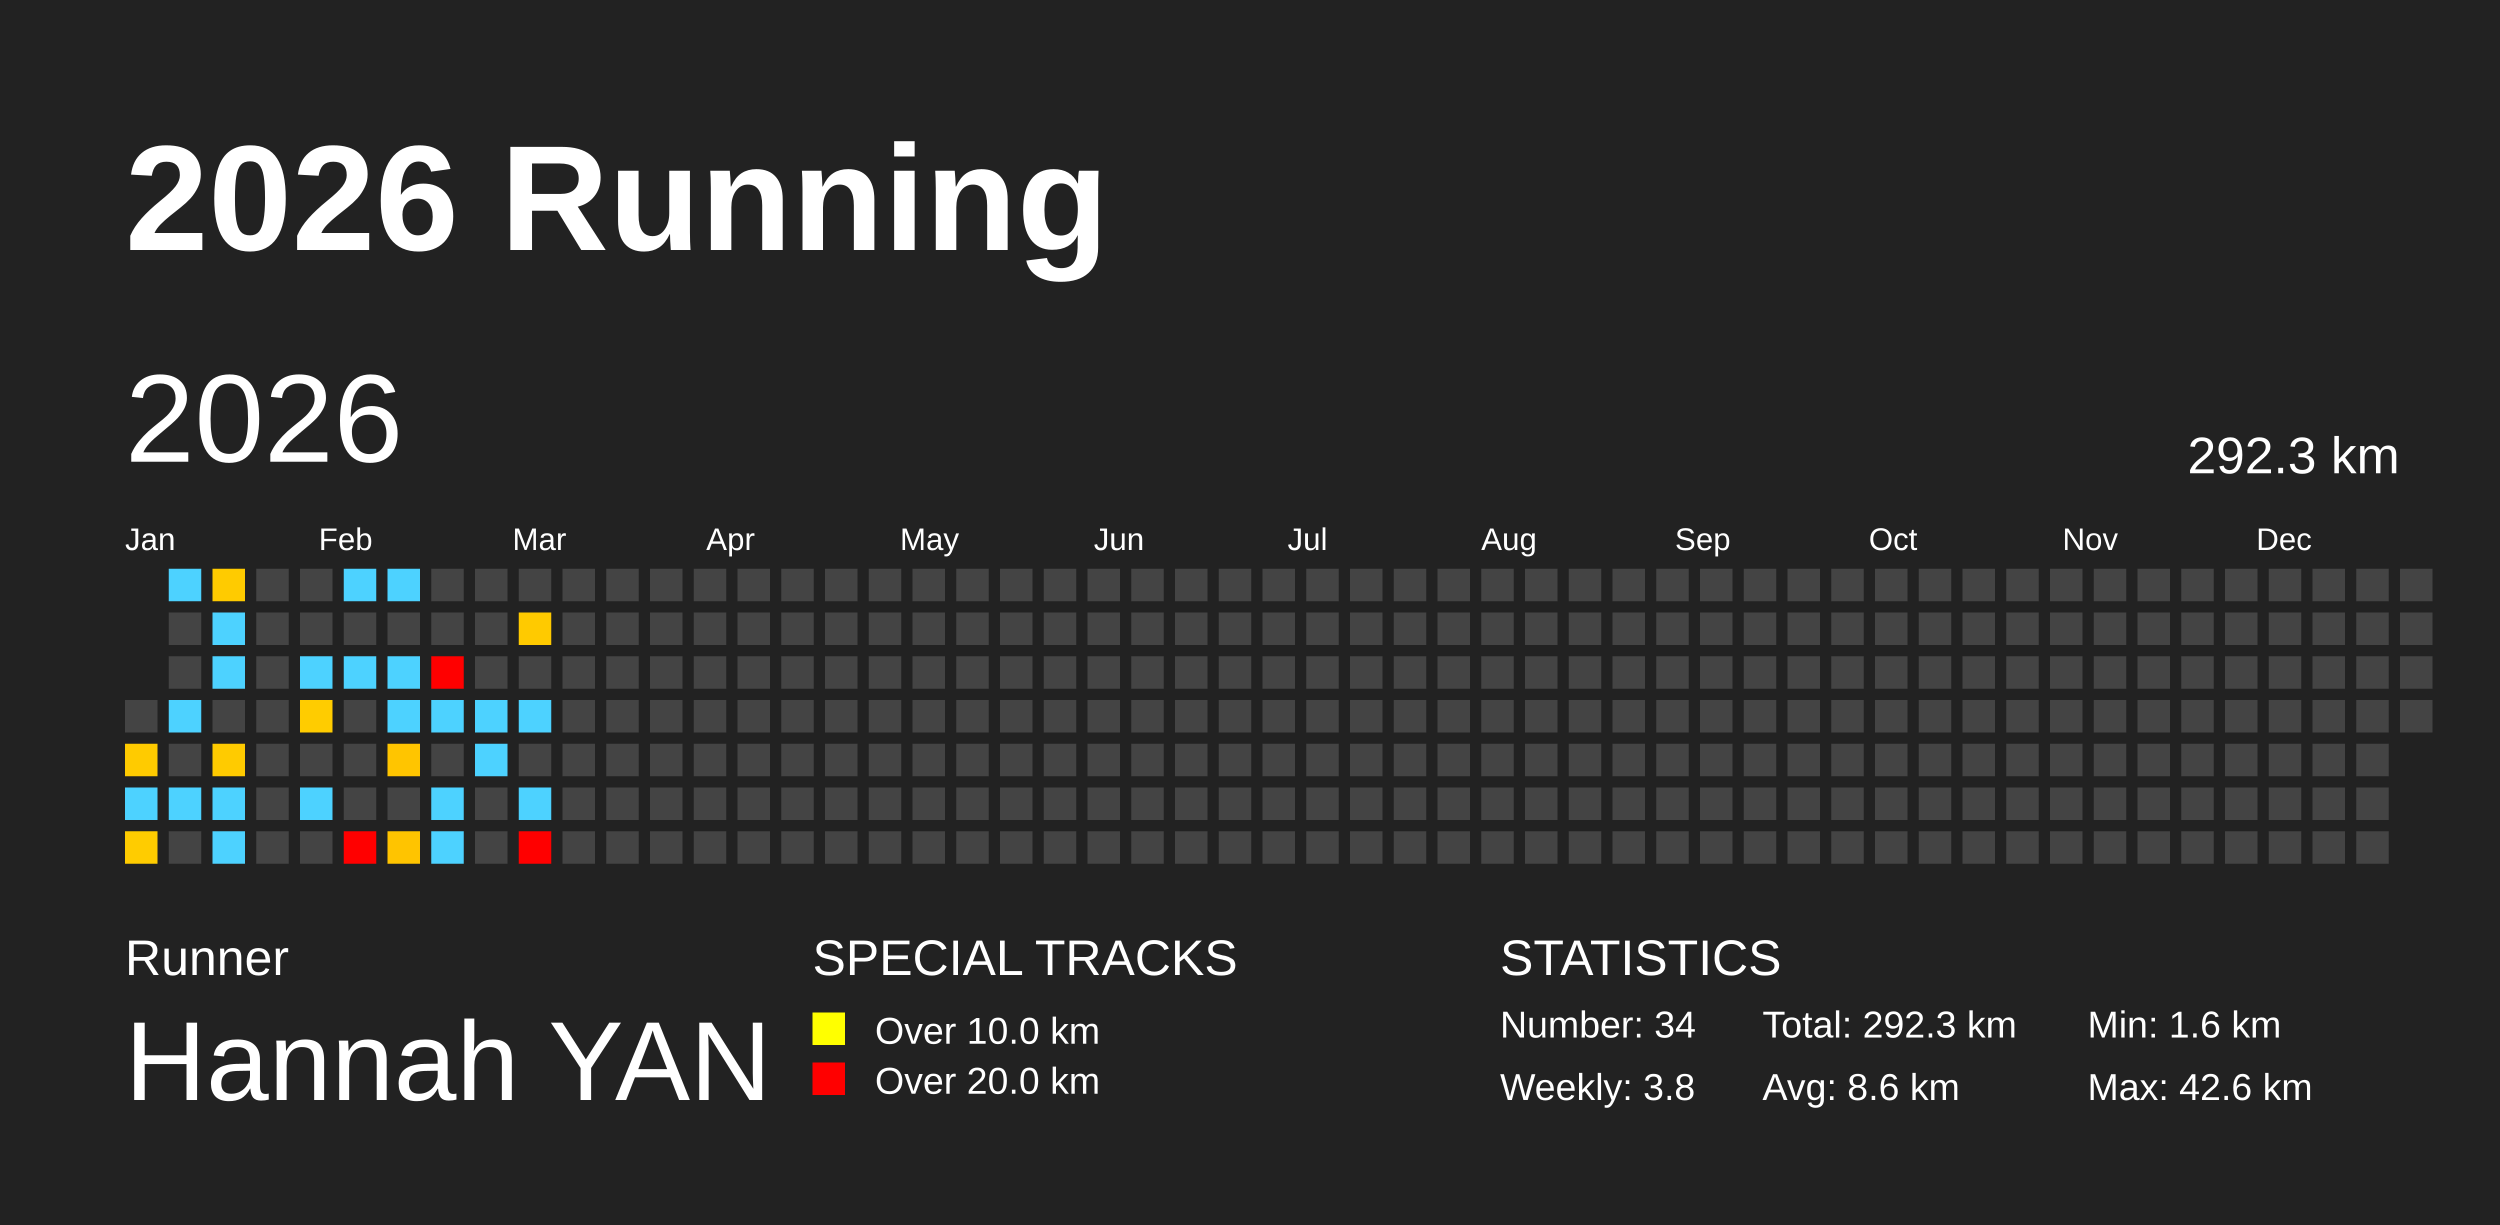
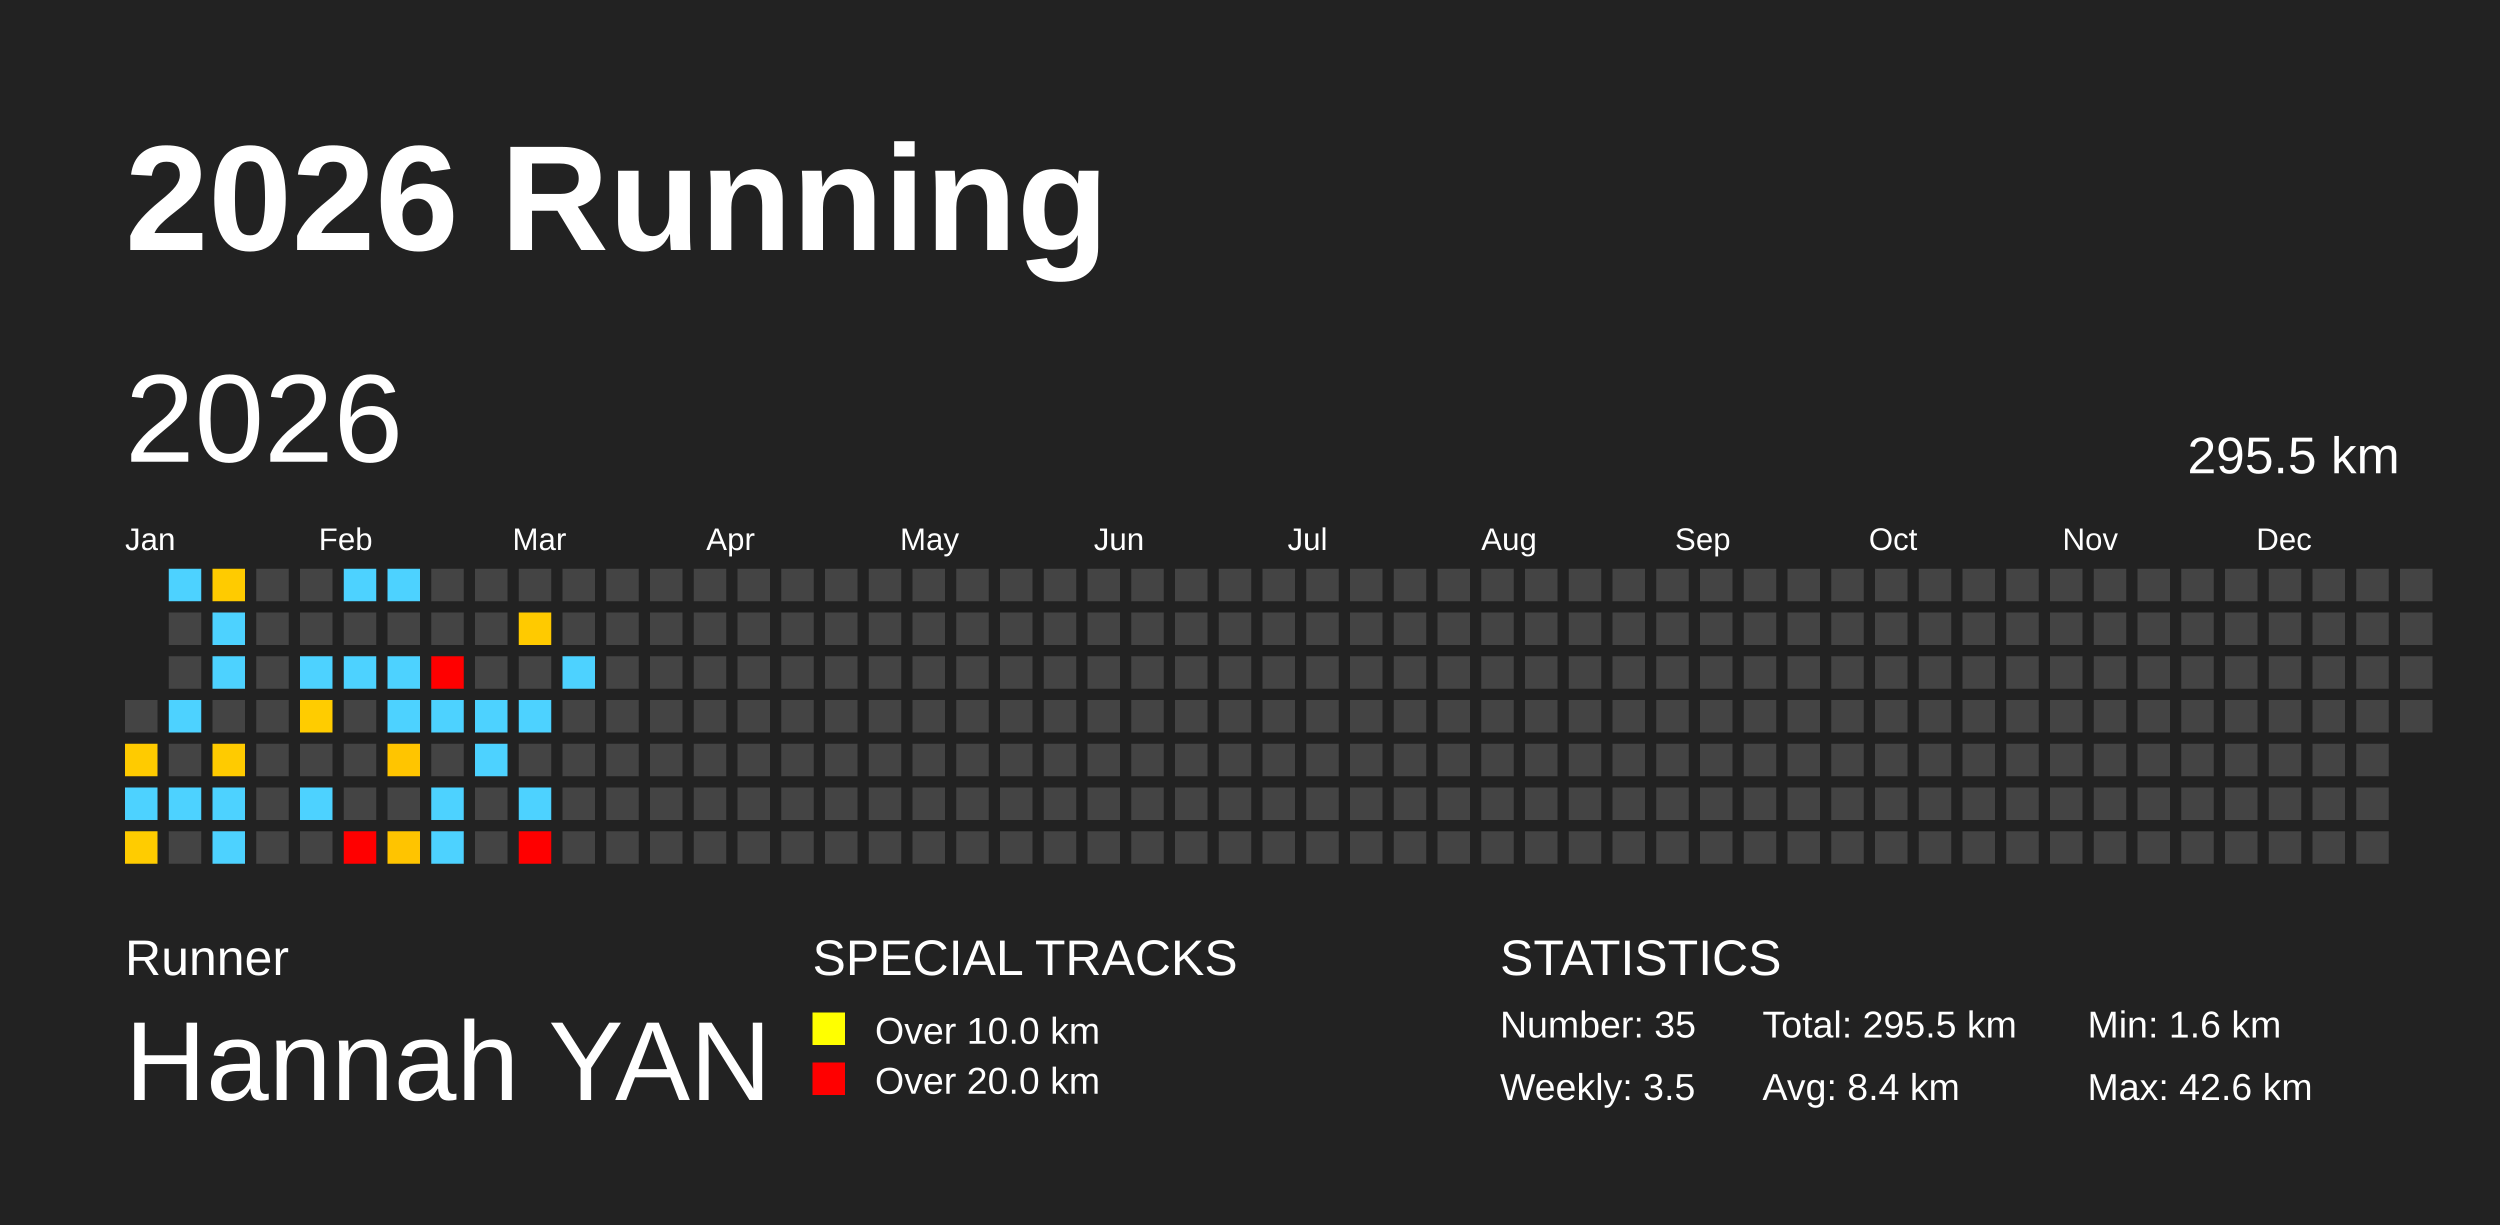
<svg xmlns="http://www.w3.org/2000/svg" baseProfile="full" height="98mm" version="1.1" viewBox="0,0,200,98" width="200mm">
  <defs />
  <rect fill="#222222" height="98" width="200" x="0" y="0" />
  <text fill="#FFFFFF" style="font-size:12px; font-family:Arial; font-weight:bold;" x="10" y="20">2026 Running</text>
  <text fill="#FFFFFF" style="font-size:4px; font-family:Arial" x="10" y="78">Runner</text>
  <text fill="#FFFFFF" style="font-size:9px; font-family:Arial" x="10" y="88">Hannah YAN</text>
  <text fill="#FFFFFF" style="font-size:4px; font-family:Arial" x="65" y="78">SPECIAL TRACKS</text>
  <rect fill="yellow" height="2.6" width="2.6" x="65" y="81" />
  <text fill="#FFFFFF" style="font-size:3px; font-family:Arial" x="70" y="83.5">Over 10.0 km</text>
  <rect fill="red" height="2.6" width="2.6" x="65" y="85" />
  <text fill="#FFFFFF" style="font-size:3px; font-family:Arial" x="70" y="87.5">Over 20.0 km</text>
  <text fill="#FFFFFF" style="font-size:4px; font-family:Arial" x="120" y="78">STATISTICS</text>
-   <text fill="#FFFFFF" style="font-size:3px; font-family:Arial" x="120" y="83">Number: 34</text>
-   <text fill="#FFFFFF" style="font-size:3px; font-family:Arial" x="120" y="88">Weekly: 3.8</text>
-   <text fill="#FFFFFF" style="font-size:3px; font-family:Arial" x="141" y="83">Total: 292.3 km</text>
-   <text fill="#FFFFFF" style="font-size:3px; font-family:Arial" x="141" y="88">Avg: 8.6 km</text>
+   <text fill="#FFFFFF" style="font-size:3px; font-family:Arial" x="120" y="83">Number: 35</text>
+   <text fill="#FFFFFF" style="font-size:3px; font-family:Arial" x="120" y="88">Weekly: 3.5</text>
+   <text fill="#FFFFFF" style="font-size:3px; font-family:Arial" x="141" y="83">Total: 295.5 km</text>
+   <text fill="#FFFFFF" style="font-size:3px; font-family:Arial" x="141" y="88">Avg: 8.4 km</text>
  <text fill="#FFFFFF" style="font-size:3px; font-family:Arial" x="167" y="83">Min: 1.6 km</text>
  <text fill="#FFFFFF" style="font-size:3px; font-family:Arial" x="167" y="88">Max: 42.6 km</text>
  <text dominant-baseline="hanging" fill="#FFFFFF" style="font-size:10.0px; font-family:Arial;" x="10" y="30">2026</text>
-   <text dominant-baseline="hanging" fill="#FFFFFF" style="font-size:4.125px; font-family:Arial;" x="175" y="35">292.3 km</text>
+   <text dominant-baseline="hanging" fill="#FFFFFF" style="font-size:4.125px; font-family:Arial;" x="175" y="35">295.5 km</text>
  <text fill="#FFFFFF" style="font-size:2.5px; font-family:Arial" x="10.0" y="44">Jan</text>
  <text fill="#FFFFFF" style="font-size:2.5px; font-family:Arial" x="25.5" y="44">Feb</text>
  <text fill="#FFFFFF" style="font-size:2.5px; font-family:Arial" x="41.0" y="44">Mar</text>
  <text fill="#FFFFFF" style="font-size:2.5px; font-family:Arial" x="56.5" y="44">Apr</text>
  <text fill="#FFFFFF" style="font-size:2.5px; font-family:Arial" x="72.0" y="44">May</text>
  <text fill="#FFFFFF" style="font-size:2.5px; font-family:Arial" x="87.5" y="44">Jun</text>
  <text fill="#FFFFFF" style="font-size:2.5px; font-family:Arial" x="103.0" y="44">Jul</text>
  <text fill="#FFFFFF" style="font-size:2.5px; font-family:Arial" x="118.5" y="44">Aug</text>
  <text fill="#FFFFFF" style="font-size:2.5px; font-family:Arial" x="134.0" y="44">Sep</text>
  <text fill="#FFFFFF" style="font-size:2.5px; font-family:Arial" x="149.5" y="44">Oct</text>
  <text fill="#FFFFFF" style="font-size:2.5px; font-family:Arial" x="165.0" y="44">Nov</text>
  <text fill="#FFFFFF" style="font-size:2.5px; font-family:Arial" x="180.5" y="44">Dec</text>
  <rect fill="#444444" height="2.6" width="2.6" x="10.0" y="56.0" />
  <rect fill="#ffcb00" height="2.6" width="2.6" x="10.0" y="59.5" />
  <rect fill="#4dd2ff" height="2.6" width="2.6" x="10.0" y="63.0" />
  <rect fill="#ffcc00" height="2.6" width="2.6" x="10.0" y="66.5" />
  <rect fill="#4dd2ff" height="2.6" width="2.6" x="13.5" y="45.5" />
  <rect fill="#444444" height="2.6" width="2.6" x="13.5" y="49.0" />
  <rect fill="#444444" height="2.6" width="2.6" x="13.5" y="52.5" />
  <rect fill="#4dd2ff" height="2.6" width="2.6" x="13.5" y="56.0" />
  <rect fill="#444444" height="2.6" width="2.6" x="13.5" y="59.5" />
  <rect fill="#4dd2ff" height="2.6" width="2.6" x="13.5" y="63.0" />
  <rect fill="#444444" height="2.6" width="2.6" x="13.5" y="66.5" />
  <rect fill="#ffcb00" height="2.6" width="2.6" x="17.0" y="45.5" />
  <rect fill="#4dd2ff" height="2.6" width="2.6" x="17.0" y="49.0" />
  <rect fill="#4dd2ff" height="2.6" width="2.6" x="17.0" y="52.5" />
  <rect fill="#444444" height="2.6" width="2.6" x="17.0" y="56.0" />
  <rect fill="#ffcb00" height="2.6" width="2.6" x="17.0" y="59.5" />
  <rect fill="#4dd2ff" height="2.6" width="2.6" x="17.0" y="63.0" />
  <rect fill="#4dd2ff" height="2.6" width="2.6" x="17.0" y="66.5" />
  <rect fill="#444444" height="2.6" width="2.6" x="20.5" y="45.5" />
  <rect fill="#444444" height="2.6" width="2.6" x="20.5" y="49.0" />
  <rect fill="#444444" height="2.6" width="2.6" x="20.5" y="52.5" />
  <rect fill="#444444" height="2.6" width="2.6" x="20.5" y="56.0" />
  <rect fill="#444444" height="2.6" width="2.6" x="20.5" y="59.5" />
  <rect fill="#444444" height="2.6" width="2.6" x="20.5" y="63.0" />
  <rect fill="#444444" height="2.6" width="2.6" x="20.5" y="66.5" />
  <rect fill="#444444" height="2.6" width="2.6" x="24.0" y="45.5" />
  <rect fill="#444444" height="2.6" width="2.6" x="24.0" y="49.0" />
  <rect fill="#4dd2ff" height="2.6" width="2.6" x="24.0" y="52.5" />
  <rect fill="#ffcc00" height="2.6" width="2.6" x="24.0" y="56.0" />
  <rect fill="#444444" height="2.6" width="2.6" x="24.0" y="59.5" />
  <rect fill="#4dd2ff" height="2.6" width="2.6" x="24.0" y="63.0" />
  <rect fill="#444444" height="2.6" width="2.6" x="24.0" y="66.5" />
  <rect fill="#4dd2ff" height="2.6" width="2.6" x="27.5" y="45.5" />
  <rect fill="#444444" height="2.6" width="2.6" x="27.5" y="49.0" />
  <rect fill="#4dd2ff" height="2.6" width="2.6" x="27.5" y="52.5" />
  <rect fill="#444444" height="2.6" width="2.6" x="27.5" y="56.0" />
  <rect fill="#444444" height="2.6" width="2.6" x="27.5" y="59.5" />
  <rect fill="#444444" height="2.6" width="2.6" x="27.5" y="63.0" />
  <rect fill="red" height="2.6" width="2.6" x="27.5" y="66.5" />
  <rect fill="#4dd2ff" height="2.6" width="2.6" x="31.0" y="45.5" />
  <rect fill="#444444" height="2.6" width="2.6" x="31.0" y="49.0" />
  <rect fill="#4dd2ff" height="2.6" width="2.6" x="31.0" y="52.5" />
  <rect fill="#4dd2ff" height="2.6" width="2.6" x="31.0" y="56.0" />
  <rect fill="#ffc500" height="2.6" width="2.6" x="31.0" y="59.5" />
  <rect fill="#444444" height="2.6" width="2.6" x="31.0" y="63.0" />
  <rect fill="#ffc400" height="2.6" width="2.6" x="31.0" y="66.5" />
  <rect fill="#444444" height="2.6" width="2.6" x="34.5" y="45.5" />
  <rect fill="#444444" height="2.6" width="2.6" x="34.5" y="49.0" />
  <rect fill="red" height="2.6" width="2.6" x="34.5" y="52.5" />
  <rect fill="#4dd2ff" height="2.6" width="2.6" x="34.5" y="56.0" />
  <rect fill="#444444" height="2.6" width="2.6" x="34.5" y="59.5" />
  <rect fill="#4dd2ff" height="2.6" width="2.6" x="34.5" y="63.0" />
  <rect fill="#4dd2ff" height="2.6" width="2.6" x="34.5" y="66.5" />
  <rect fill="#444444" height="2.6" width="2.6" x="38.0" y="45.5" />
  <rect fill="#444444" height="2.6" width="2.6" x="38.0" y="49.0" />
  <rect fill="#444444" height="2.6" width="2.6" x="38.0" y="52.5" />
  <rect fill="#4dd2ff" height="2.6" width="2.6" x="38.0" y="56.0" />
  <rect fill="#4dd2ff" height="2.6" width="2.6" x="38.0" y="59.5" />
  <rect fill="#444444" height="2.6" width="2.6" x="38.0" y="63.0" />
  <rect fill="#444444" height="2.6" width="2.6" x="38.0" y="66.5" />
  <rect fill="#444444" height="2.6" width="2.6" x="41.5" y="45.5" />
  <rect fill="#ffca00" height="2.6" width="2.6" x="41.5" y="49.0" />
  <rect fill="#444444" height="2.6" width="2.6" x="41.5" y="52.5" />
  <rect fill="#4dd2ff" height="2.6" width="2.6" x="41.5" y="56.0" />
  <rect fill="#444444" height="2.6" width="2.6" x="41.5" y="59.5" />
  <rect fill="#4dd2ff" height="2.6" width="2.6" x="41.5" y="63.0" />
  <rect fill="red" height="2.6" width="2.6" x="41.5" y="66.5" />
  <rect fill="#444444" height="2.6" width="2.6" x="45.0" y="45.5" />
  <rect fill="#444444" height="2.6" width="2.6" x="45.0" y="49.0" />
-   <rect fill="#444444" height="2.6" width="2.6" x="45.0" y="52.5" />
+   <rect fill="#4dd2ff" height="2.6" width="2.6" x="45.0" y="52.5" />
  <rect fill="#444444" height="2.6" width="2.6" x="45.0" y="56.0" />
  <rect fill="#444444" height="2.6" width="2.6" x="45.0" y="59.5" />
  <rect fill="#444444" height="2.6" width="2.6" x="45.0" y="63.0" />
  <rect fill="#444444" height="2.6" width="2.6" x="45.0" y="66.5" />
  <rect fill="#444444" height="2.6" width="2.6" x="48.5" y="45.5" />
  <rect fill="#444444" height="2.6" width="2.6" x="48.5" y="49.0" />
  <rect fill="#444444" height="2.6" width="2.6" x="48.5" y="52.5" />
  <rect fill="#444444" height="2.6" width="2.6" x="48.5" y="56.0" />
  <rect fill="#444444" height="2.6" width="2.6" x="48.5" y="59.5" />
  <rect fill="#444444" height="2.6" width="2.6" x="48.5" y="63.0" />
  <rect fill="#444444" height="2.6" width="2.6" x="48.5" y="66.5" />
  <rect fill="#444444" height="2.6" width="2.6" x="52.0" y="45.5" />
  <rect fill="#444444" height="2.6" width="2.6" x="52.0" y="49.0" />
  <rect fill="#444444" height="2.6" width="2.6" x="52.0" y="52.5" />
  <rect fill="#444444" height="2.6" width="2.6" x="52.0" y="56.0" />
  <rect fill="#444444" height="2.6" width="2.6" x="52.0" y="59.5" />
  <rect fill="#444444" height="2.6" width="2.6" x="52.0" y="63.0" />
  <rect fill="#444444" height="2.6" width="2.6" x="52.0" y="66.5" />
  <rect fill="#444444" height="2.6" width="2.6" x="55.5" y="45.5" />
  <rect fill="#444444" height="2.6" width="2.6" x="55.5" y="49.0" />
  <rect fill="#444444" height="2.6" width="2.6" x="55.5" y="52.5" />
  <rect fill="#444444" height="2.6" width="2.6" x="55.5" y="56.0" />
  <rect fill="#444444" height="2.6" width="2.6" x="55.5" y="59.5" />
  <rect fill="#444444" height="2.6" width="2.6" x="55.5" y="63.0" />
  <rect fill="#444444" height="2.6" width="2.6" x="55.5" y="66.5" />
  <rect fill="#444444" height="2.6" width="2.6" x="59.0" y="45.5" />
  <rect fill="#444444" height="2.6" width="2.6" x="59.0" y="49.0" />
  <rect fill="#444444" height="2.6" width="2.6" x="59.0" y="52.5" />
  <rect fill="#444444" height="2.6" width="2.6" x="59.0" y="56.0" />
  <rect fill="#444444" height="2.6" width="2.6" x="59.0" y="59.5" />
  <rect fill="#444444" height="2.6" width="2.6" x="59.0" y="63.0" />
  <rect fill="#444444" height="2.6" width="2.6" x="59.0" y="66.5" />
  <rect fill="#444444" height="2.6" width="2.6" x="62.5" y="45.5" />
  <rect fill="#444444" height="2.6" width="2.6" x="62.5" y="49.0" />
  <rect fill="#444444" height="2.6" width="2.6" x="62.5" y="52.5" />
  <rect fill="#444444" height="2.6" width="2.6" x="62.5" y="56.0" />
  <rect fill="#444444" height="2.6" width="2.6" x="62.5" y="59.5" />
  <rect fill="#444444" height="2.6" width="2.6" x="62.5" y="63.0" />
  <rect fill="#444444" height="2.6" width="2.6" x="62.5" y="66.5" />
  <rect fill="#444444" height="2.6" width="2.6" x="66.0" y="45.5" />
  <rect fill="#444444" height="2.6" width="2.6" x="66.0" y="49.0" />
  <rect fill="#444444" height="2.6" width="2.6" x="66.0" y="52.5" />
  <rect fill="#444444" height="2.6" width="2.6" x="66.0" y="56.0" />
  <rect fill="#444444" height="2.6" width="2.6" x="66.0" y="59.5" />
  <rect fill="#444444" height="2.6" width="2.6" x="66.0" y="63.0" />
  <rect fill="#444444" height="2.6" width="2.6" x="66.0" y="66.5" />
  <rect fill="#444444" height="2.6" width="2.6" x="69.5" y="45.5" />
  <rect fill="#444444" height="2.6" width="2.6" x="69.5" y="49.0" />
  <rect fill="#444444" height="2.6" width="2.6" x="69.5" y="52.5" />
  <rect fill="#444444" height="2.6" width="2.6" x="69.5" y="56.0" />
  <rect fill="#444444" height="2.6" width="2.6" x="69.5" y="59.5" />
  <rect fill="#444444" height="2.6" width="2.6" x="69.5" y="63.0" />
  <rect fill="#444444" height="2.6" width="2.6" x="69.5" y="66.5" />
  <rect fill="#444444" height="2.6" width="2.6" x="73.0" y="45.5" />
  <rect fill="#444444" height="2.6" width="2.6" x="73.0" y="49.0" />
  <rect fill="#444444" height="2.6" width="2.6" x="73.0" y="52.5" />
  <rect fill="#444444" height="2.6" width="2.6" x="73.0" y="56.0" />
  <rect fill="#444444" height="2.6" width="2.6" x="73.0" y="59.5" />
  <rect fill="#444444" height="2.6" width="2.6" x="73.0" y="63.0" />
  <rect fill="#444444" height="2.6" width="2.6" x="73.0" y="66.5" />
  <rect fill="#444444" height="2.6" width="2.6" x="76.5" y="45.5" />
  <rect fill="#444444" height="2.6" width="2.6" x="76.5" y="49.0" />
  <rect fill="#444444" height="2.6" width="2.6" x="76.5" y="52.5" />
  <rect fill="#444444" height="2.6" width="2.6" x="76.5" y="56.0" />
  <rect fill="#444444" height="2.6" width="2.6" x="76.5" y="59.5" />
  <rect fill="#444444" height="2.6" width="2.6" x="76.5" y="63.0" />
  <rect fill="#444444" height="2.6" width="2.6" x="76.5" y="66.5" />
  <rect fill="#444444" height="2.6" width="2.6" x="80.0" y="45.5" />
  <rect fill="#444444" height="2.6" width="2.6" x="80.0" y="49.0" />
  <rect fill="#444444" height="2.6" width="2.6" x="80.0" y="52.5" />
  <rect fill="#444444" height="2.6" width="2.6" x="80.0" y="56.0" />
  <rect fill="#444444" height="2.6" width="2.6" x="80.0" y="59.5" />
  <rect fill="#444444" height="2.6" width="2.6" x="80.0" y="63.0" />
  <rect fill="#444444" height="2.6" width="2.6" x="80.0" y="66.5" />
  <rect fill="#444444" height="2.6" width="2.6" x="83.5" y="45.5" />
  <rect fill="#444444" height="2.6" width="2.6" x="83.5" y="49.0" />
  <rect fill="#444444" height="2.6" width="2.6" x="83.5" y="52.5" />
  <rect fill="#444444" height="2.6" width="2.6" x="83.5" y="56.0" />
  <rect fill="#444444" height="2.6" width="2.6" x="83.5" y="59.5" />
  <rect fill="#444444" height="2.6" width="2.6" x="83.5" y="63.0" />
  <rect fill="#444444" height="2.6" width="2.6" x="83.5" y="66.5" />
  <rect fill="#444444" height="2.6" width="2.6" x="87.0" y="45.5" />
  <rect fill="#444444" height="2.6" width="2.6" x="87.0" y="49.0" />
  <rect fill="#444444" height="2.6" width="2.6" x="87.0" y="52.5" />
  <rect fill="#444444" height="2.6" width="2.6" x="87.0" y="56.0" />
  <rect fill="#444444" height="2.6" width="2.6" x="87.0" y="59.5" />
  <rect fill="#444444" height="2.6" width="2.6" x="87.0" y="63.0" />
  <rect fill="#444444" height="2.6" width="2.6" x="87.0" y="66.5" />
  <rect fill="#444444" height="2.6" width="2.6" x="90.5" y="45.5" />
  <rect fill="#444444" height="2.6" width="2.6" x="90.5" y="49.0" />
  <rect fill="#444444" height="2.6" width="2.6" x="90.5" y="52.5" />
  <rect fill="#444444" height="2.6" width="2.6" x="90.5" y="56.0" />
  <rect fill="#444444" height="2.6" width="2.6" x="90.5" y="59.5" />
  <rect fill="#444444" height="2.6" width="2.6" x="90.5" y="63.0" />
  <rect fill="#444444" height="2.6" width="2.6" x="90.5" y="66.5" />
  <rect fill="#444444" height="2.6" width="2.6" x="94.0" y="45.5" />
  <rect fill="#444444" height="2.6" width="2.6" x="94.0" y="49.0" />
  <rect fill="#444444" height="2.6" width="2.6" x="94.0" y="52.5" />
  <rect fill="#444444" height="2.6" width="2.6" x="94.0" y="56.0" />
  <rect fill="#444444" height="2.6" width="2.6" x="94.0" y="59.5" />
  <rect fill="#444444" height="2.6" width="2.6" x="94.0" y="63.0" />
  <rect fill="#444444" height="2.6" width="2.6" x="94.0" y="66.5" />
  <rect fill="#444444" height="2.6" width="2.6" x="97.5" y="45.5" />
  <rect fill="#444444" height="2.6" width="2.6" x="97.5" y="49.0" />
  <rect fill="#444444" height="2.6" width="2.6" x="97.5" y="52.5" />
  <rect fill="#444444" height="2.6" width="2.6" x="97.5" y="56.0" />
  <rect fill="#444444" height="2.6" width="2.6" x="97.5" y="59.5" />
  <rect fill="#444444" height="2.6" width="2.6" x="97.5" y="63.0" />
  <rect fill="#444444" height="2.6" width="2.6" x="97.5" y="66.5" />
  <rect fill="#444444" height="2.6" width="2.6" x="101.0" y="45.5" />
  <rect fill="#444444" height="2.6" width="2.6" x="101.0" y="49.0" />
  <rect fill="#444444" height="2.6" width="2.6" x="101.0" y="52.5" />
  <rect fill="#444444" height="2.6" width="2.6" x="101.0" y="56.0" />
  <rect fill="#444444" height="2.6" width="2.6" x="101.0" y="59.5" />
  <rect fill="#444444" height="2.6" width="2.6" x="101.0" y="63.0" />
  <rect fill="#444444" height="2.6" width="2.6" x="101.0" y="66.5" />
  <rect fill="#444444" height="2.6" width="2.6" x="104.5" y="45.5" />
  <rect fill="#444444" height="2.6" width="2.6" x="104.5" y="49.0" />
  <rect fill="#444444" height="2.6" width="2.6" x="104.5" y="52.5" />
  <rect fill="#444444" height="2.6" width="2.6" x="104.5" y="56.0" />
  <rect fill="#444444" height="2.6" width="2.6" x="104.5" y="59.5" />
  <rect fill="#444444" height="2.6" width="2.6" x="104.5" y="63.0" />
  <rect fill="#444444" height="2.6" width="2.6" x="104.5" y="66.5" />
  <rect fill="#444444" height="2.6" width="2.6" x="108.0" y="45.5" />
  <rect fill="#444444" height="2.6" width="2.6" x="108.0" y="49.0" />
  <rect fill="#444444" height="2.6" width="2.6" x="108.0" y="52.5" />
  <rect fill="#444444" height="2.6" width="2.6" x="108.0" y="56.0" />
  <rect fill="#444444" height="2.6" width="2.6" x="108.0" y="59.5" />
  <rect fill="#444444" height="2.6" width="2.6" x="108.0" y="63.0" />
  <rect fill="#444444" height="2.6" width="2.6" x="108.0" y="66.5" />
  <rect fill="#444444" height="2.6" width="2.6" x="111.5" y="45.5" />
  <rect fill="#444444" height="2.6" width="2.6" x="111.5" y="49.0" />
  <rect fill="#444444" height="2.6" width="2.6" x="111.5" y="52.5" />
  <rect fill="#444444" height="2.6" width="2.6" x="111.5" y="56.0" />
  <rect fill="#444444" height="2.6" width="2.6" x="111.5" y="59.5" />
  <rect fill="#444444" height="2.6" width="2.6" x="111.5" y="63.0" />
  <rect fill="#444444" height="2.6" width="2.6" x="111.5" y="66.5" />
  <rect fill="#444444" height="2.6" width="2.6" x="115.0" y="45.5" />
  <rect fill="#444444" height="2.6" width="2.6" x="115.0" y="49.0" />
  <rect fill="#444444" height="2.6" width="2.6" x="115.0" y="52.5" />
  <rect fill="#444444" height="2.6" width="2.6" x="115.0" y="56.0" />
  <rect fill="#444444" height="2.6" width="2.6" x="115.0" y="59.5" />
  <rect fill="#444444" height="2.6" width="2.6" x="115.0" y="63.0" />
  <rect fill="#444444" height="2.6" width="2.6" x="115.0" y="66.5" />
  <rect fill="#444444" height="2.6" width="2.6" x="118.5" y="45.5" />
  <rect fill="#444444" height="2.6" width="2.6" x="118.5" y="49.0" />
  <rect fill="#444444" height="2.6" width="2.6" x="118.5" y="52.5" />
  <rect fill="#444444" height="2.6" width="2.6" x="118.5" y="56.0" />
  <rect fill="#444444" height="2.6" width="2.6" x="118.5" y="59.5" />
  <rect fill="#444444" height="2.6" width="2.6" x="118.5" y="63.0" />
  <rect fill="#444444" height="2.6" width="2.6" x="118.5" y="66.5" />
  <rect fill="#444444" height="2.6" width="2.6" x="122.0" y="45.5" />
  <rect fill="#444444" height="2.6" width="2.6" x="122.0" y="49.0" />
  <rect fill="#444444" height="2.6" width="2.6" x="122.0" y="52.5" />
  <rect fill="#444444" height="2.6" width="2.6" x="122.0" y="56.0" />
  <rect fill="#444444" height="2.6" width="2.6" x="122.0" y="59.5" />
  <rect fill="#444444" height="2.6" width="2.6" x="122.0" y="63.0" />
  <rect fill="#444444" height="2.6" width="2.6" x="122.0" y="66.5" />
  <rect fill="#444444" height="2.6" width="2.6" x="125.5" y="45.5" />
  <rect fill="#444444" height="2.6" width="2.6" x="125.5" y="49.0" />
  <rect fill="#444444" height="2.6" width="2.6" x="125.5" y="52.5" />
  <rect fill="#444444" height="2.6" width="2.6" x="125.5" y="56.0" />
  <rect fill="#444444" height="2.6" width="2.6" x="125.5" y="59.5" />
  <rect fill="#444444" height="2.6" width="2.6" x="125.5" y="63.0" />
  <rect fill="#444444" height="2.6" width="2.6" x="125.5" y="66.5" />
  <rect fill="#444444" height="2.6" width="2.6" x="129.0" y="45.5" />
  <rect fill="#444444" height="2.6" width="2.6" x="129.0" y="49.0" />
  <rect fill="#444444" height="2.6" width="2.6" x="129.0" y="52.5" />
  <rect fill="#444444" height="2.6" width="2.6" x="129.0" y="56.0" />
  <rect fill="#444444" height="2.6" width="2.6" x="129.0" y="59.5" />
  <rect fill="#444444" height="2.6" width="2.6" x="129.0" y="63.0" />
  <rect fill="#444444" height="2.6" width="2.6" x="129.0" y="66.5" />
  <rect fill="#444444" height="2.6" width="2.6" x="132.5" y="45.5" />
  <rect fill="#444444" height="2.6" width="2.6" x="132.5" y="49.0" />
  <rect fill="#444444" height="2.6" width="2.6" x="132.5" y="52.5" />
  <rect fill="#444444" height="2.6" width="2.6" x="132.5" y="56.0" />
  <rect fill="#444444" height="2.6" width="2.6" x="132.5" y="59.5" />
  <rect fill="#444444" height="2.6" width="2.6" x="132.5" y="63.0" />
  <rect fill="#444444" height="2.6" width="2.6" x="132.5" y="66.5" />
  <rect fill="#444444" height="2.6" width="2.6" x="136.0" y="45.5" />
  <rect fill="#444444" height="2.6" width="2.6" x="136.0" y="49.0" />
  <rect fill="#444444" height="2.6" width="2.6" x="136.0" y="52.5" />
  <rect fill="#444444" height="2.6" width="2.6" x="136.0" y="56.0" />
  <rect fill="#444444" height="2.6" width="2.6" x="136.0" y="59.5" />
  <rect fill="#444444" height="2.6" width="2.6" x="136.0" y="63.0" />
  <rect fill="#444444" height="2.6" width="2.6" x="136.0" y="66.5" />
  <rect fill="#444444" height="2.6" width="2.6" x="139.5" y="45.5" />
  <rect fill="#444444" height="2.6" width="2.6" x="139.5" y="49.0" />
  <rect fill="#444444" height="2.6" width="2.6" x="139.5" y="52.5" />
  <rect fill="#444444" height="2.6" width="2.6" x="139.5" y="56.0" />
  <rect fill="#444444" height="2.6" width="2.6" x="139.5" y="59.5" />
  <rect fill="#444444" height="2.6" width="2.6" x="139.5" y="63.0" />
  <rect fill="#444444" height="2.6" width="2.6" x="139.5" y="66.5" />
  <rect fill="#444444" height="2.6" width="2.6" x="143.0" y="45.5" />
  <rect fill="#444444" height="2.6" width="2.6" x="143.0" y="49.0" />
  <rect fill="#444444" height="2.6" width="2.6" x="143.0" y="52.5" />
  <rect fill="#444444" height="2.6" width="2.6" x="143.0" y="56.0" />
  <rect fill="#444444" height="2.6" width="2.6" x="143.0" y="59.5" />
  <rect fill="#444444" height="2.6" width="2.6" x="143.0" y="63.0" />
  <rect fill="#444444" height="2.6" width="2.6" x="143.0" y="66.5" />
  <rect fill="#444444" height="2.6" width="2.6" x="146.5" y="45.5" />
  <rect fill="#444444" height="2.6" width="2.6" x="146.5" y="49.0" />
  <rect fill="#444444" height="2.6" width="2.6" x="146.5" y="52.5" />
  <rect fill="#444444" height="2.6" width="2.6" x="146.5" y="56.0" />
  <rect fill="#444444" height="2.6" width="2.6" x="146.5" y="59.5" />
  <rect fill="#444444" height="2.6" width="2.6" x="146.5" y="63.0" />
  <rect fill="#444444" height="2.6" width="2.6" x="146.5" y="66.5" />
  <rect fill="#444444" height="2.6" width="2.6" x="150.0" y="45.5" />
  <rect fill="#444444" height="2.6" width="2.6" x="150.0" y="49.0" />
  <rect fill="#444444" height="2.6" width="2.6" x="150.0" y="52.5" />
  <rect fill="#444444" height="2.6" width="2.6" x="150.0" y="56.0" />
  <rect fill="#444444" height="2.6" width="2.6" x="150.0" y="59.5" />
  <rect fill="#444444" height="2.6" width="2.6" x="150.0" y="63.0" />
  <rect fill="#444444" height="2.6" width="2.6" x="150.0" y="66.5" />
  <rect fill="#444444" height="2.6" width="2.6" x="153.5" y="45.5" />
  <rect fill="#444444" height="2.6" width="2.6" x="153.5" y="49.0" />
  <rect fill="#444444" height="2.6" width="2.6" x="153.5" y="52.5" />
  <rect fill="#444444" height="2.6" width="2.6" x="153.5" y="56.0" />
  <rect fill="#444444" height="2.6" width="2.6" x="153.5" y="59.5" />
  <rect fill="#444444" height="2.6" width="2.6" x="153.5" y="63.0" />
  <rect fill="#444444" height="2.6" width="2.6" x="153.5" y="66.5" />
  <rect fill="#444444" height="2.6" width="2.6" x="157.0" y="45.5" />
  <rect fill="#444444" height="2.6" width="2.6" x="157.0" y="49.0" />
  <rect fill="#444444" height="2.6" width="2.6" x="157.0" y="52.5" />
  <rect fill="#444444" height="2.6" width="2.6" x="157.0" y="56.0" />
  <rect fill="#444444" height="2.6" width="2.6" x="157.0" y="59.5" />
  <rect fill="#444444" height="2.6" width="2.6" x="157.0" y="63.0" />
  <rect fill="#444444" height="2.6" width="2.6" x="157.0" y="66.5" />
  <rect fill="#444444" height="2.6" width="2.6" x="160.5" y="45.5" />
  <rect fill="#444444" height="2.6" width="2.6" x="160.5" y="49.0" />
  <rect fill="#444444" height="2.6" width="2.6" x="160.5" y="52.5" />
  <rect fill="#444444" height="2.6" width="2.6" x="160.5" y="56.0" />
  <rect fill="#444444" height="2.6" width="2.6" x="160.5" y="59.5" />
  <rect fill="#444444" height="2.6" width="2.6" x="160.5" y="63.0" />
  <rect fill="#444444" height="2.6" width="2.6" x="160.5" y="66.5" />
  <rect fill="#444444" height="2.6" width="2.6" x="164.0" y="45.5" />
  <rect fill="#444444" height="2.6" width="2.6" x="164.0" y="49.0" />
  <rect fill="#444444" height="2.6" width="2.6" x="164.0" y="52.5" />
  <rect fill="#444444" height="2.6" width="2.6" x="164.0" y="56.0" />
  <rect fill="#444444" height="2.6" width="2.6" x="164.0" y="59.5" />
  <rect fill="#444444" height="2.6" width="2.6" x="164.0" y="63.0" />
  <rect fill="#444444" height="2.6" width="2.6" x="164.0" y="66.5" />
  <rect fill="#444444" height="2.6" width="2.6" x="167.5" y="45.5" />
  <rect fill="#444444" height="2.6" width="2.6" x="167.5" y="49.0" />
  <rect fill="#444444" height="2.6" width="2.6" x="167.5" y="52.5" />
  <rect fill="#444444" height="2.6" width="2.6" x="167.5" y="56.0" />
  <rect fill="#444444" height="2.6" width="2.6" x="167.5" y="59.5" />
  <rect fill="#444444" height="2.6" width="2.6" x="167.5" y="63.0" />
  <rect fill="#444444" height="2.6" width="2.6" x="167.5" y="66.5" />
  <rect fill="#444444" height="2.6" width="2.6" x="171.0" y="45.5" />
  <rect fill="#444444" height="2.6" width="2.6" x="171.0" y="49.0" />
  <rect fill="#444444" height="2.6" width="2.6" x="171.0" y="52.5" />
  <rect fill="#444444" height="2.6" width="2.6" x="171.0" y="56.0" />
  <rect fill="#444444" height="2.6" width="2.6" x="171.0" y="59.5" />
  <rect fill="#444444" height="2.6" width="2.6" x="171.0" y="63.0" />
  <rect fill="#444444" height="2.6" width="2.6" x="171.0" y="66.5" />
  <rect fill="#444444" height="2.6" width="2.6" x="174.5" y="45.5" />
  <rect fill="#444444" height="2.6" width="2.6" x="174.5" y="49.0" />
  <rect fill="#444444" height="2.6" width="2.6" x="174.5" y="52.5" />
  <rect fill="#444444" height="2.6" width="2.6" x="174.5" y="56.0" />
  <rect fill="#444444" height="2.6" width="2.6" x="174.5" y="59.5" />
  <rect fill="#444444" height="2.6" width="2.6" x="174.5" y="63.0" />
  <rect fill="#444444" height="2.6" width="2.6" x="174.5" y="66.5" />
  <rect fill="#444444" height="2.6" width="2.6" x="178.0" y="45.5" />
  <rect fill="#444444" height="2.6" width="2.6" x="178.0" y="49.0" />
  <rect fill="#444444" height="2.6" width="2.6" x="178.0" y="52.5" />
  <rect fill="#444444" height="2.6" width="2.6" x="178.0" y="56.0" />
  <rect fill="#444444" height="2.6" width="2.6" x="178.0" y="59.5" />
  <rect fill="#444444" height="2.6" width="2.6" x="178.0" y="63.0" />
  <rect fill="#444444" height="2.6" width="2.6" x="178.0" y="66.5" />
  <rect fill="#444444" height="2.6" width="2.6" x="181.5" y="45.5" />
  <rect fill="#444444" height="2.6" width="2.6" x="181.5" y="49.0" />
  <rect fill="#444444" height="2.6" width="2.6" x="181.5" y="52.5" />
  <rect fill="#444444" height="2.6" width="2.6" x="181.5" y="56.0" />
  <rect fill="#444444" height="2.6" width="2.6" x="181.5" y="59.5" />
  <rect fill="#444444" height="2.6" width="2.6" x="181.5" y="63.0" />
  <rect fill="#444444" height="2.6" width="2.6" x="181.5" y="66.5" />
  <rect fill="#444444" height="2.6" width="2.6" x="185.0" y="45.5" />
  <rect fill="#444444" height="2.6" width="2.6" x="185.0" y="49.0" />
  <rect fill="#444444" height="2.6" width="2.6" x="185.0" y="52.5" />
  <rect fill="#444444" height="2.6" width="2.6" x="185.0" y="56.0" />
  <rect fill="#444444" height="2.6" width="2.6" x="185.0" y="59.5" />
  <rect fill="#444444" height="2.6" width="2.6" x="185.0" y="63.0" />
  <rect fill="#444444" height="2.6" width="2.6" x="185.0" y="66.5" />
  <rect fill="#444444" height="2.6" width="2.6" x="188.5" y="45.5" />
  <rect fill="#444444" height="2.6" width="2.6" x="188.5" y="49.0" />
  <rect fill="#444444" height="2.6" width="2.6" x="188.5" y="52.5" />
  <rect fill="#444444" height="2.6" width="2.6" x="188.5" y="56.0" />
  <rect fill="#444444" height="2.6" width="2.6" x="188.5" y="59.5" />
  <rect fill="#444444" height="2.6" width="2.6" x="188.5" y="63.0" />
  <rect fill="#444444" height="2.6" width="2.6" x="188.5" y="66.5" />
  <rect fill="#444444" height="2.6" width="2.6" x="192.0" y="45.5" />
  <rect fill="#444444" height="2.6" width="2.6" x="192.0" y="49.0" />
  <rect fill="#444444" height="2.6" width="2.6" x="192.0" y="52.5" />
  <rect fill="#444444" height="2.6" width="2.6" x="192.0" y="56.0" />
</svg>
